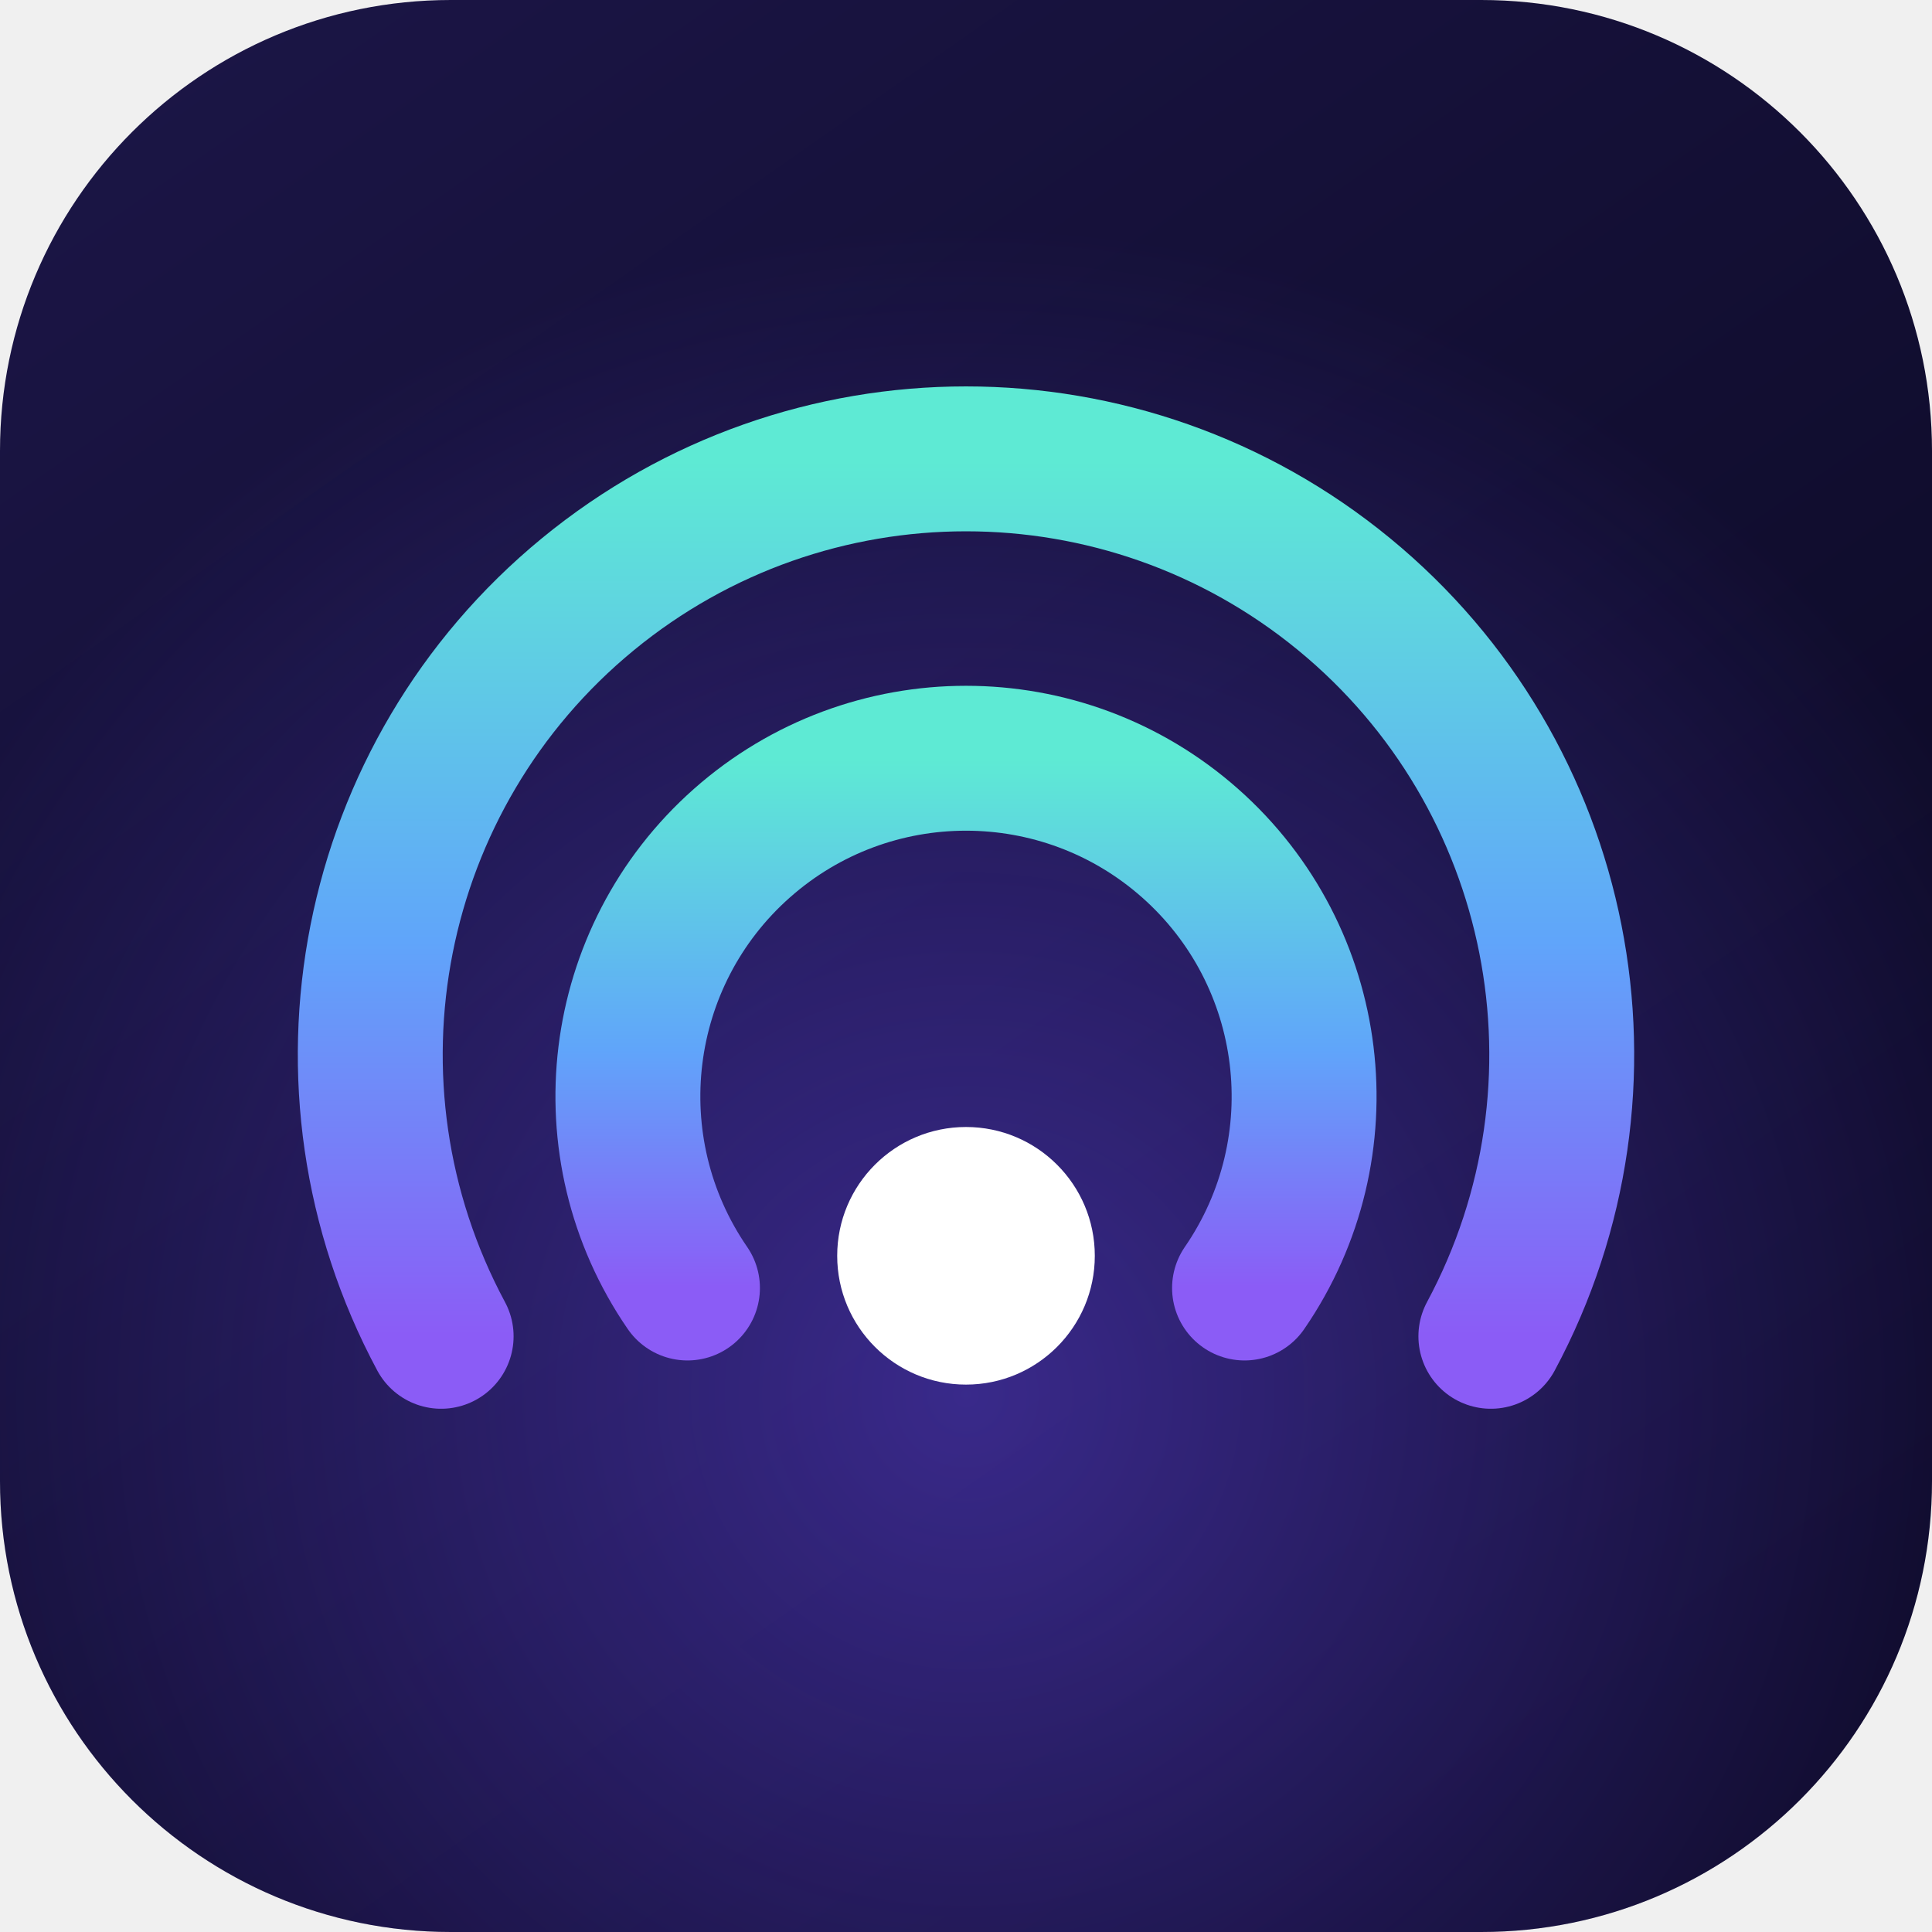
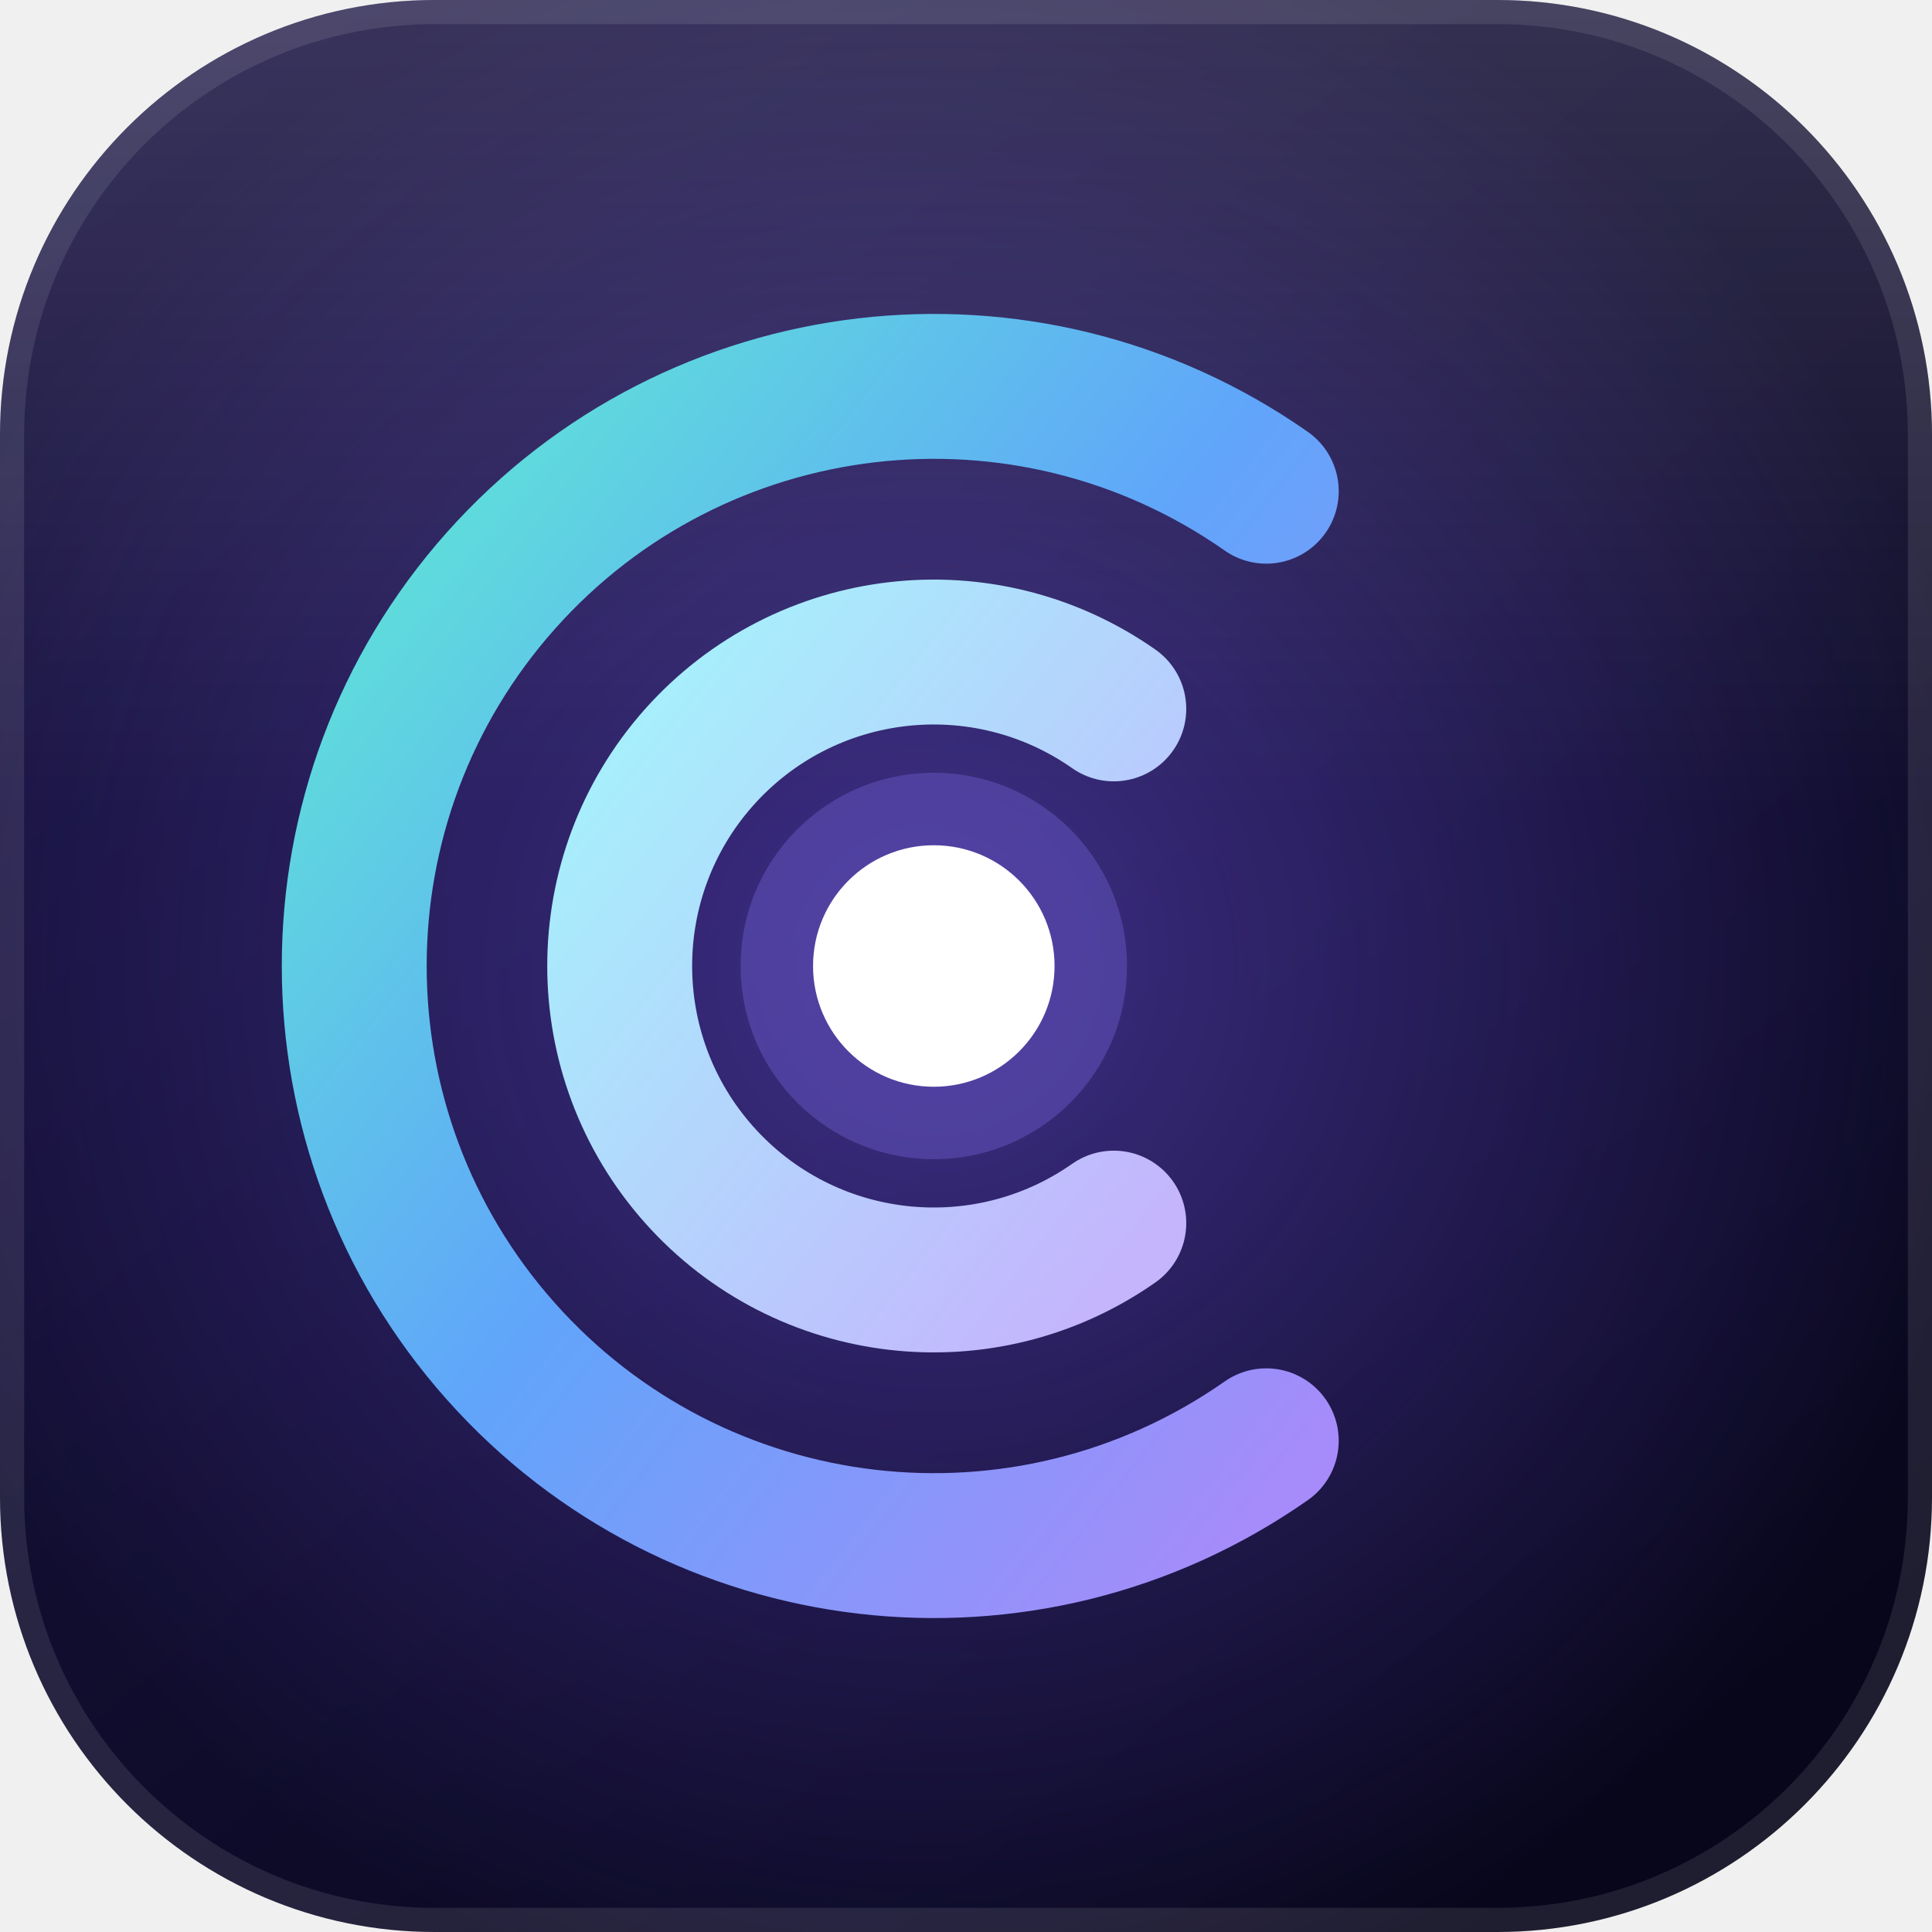
<svg xmlns="http://www.w3.org/2000/svg" viewBox="0 0 120 120" width="120" height="120">
  <defs>
-     <linearGradient id="b-bg" x1="0" y1="0" x2=".7" y2="1">
-       <stop offset="0" stop-color="#1c1648" />
-       <stop offset="1" stop-color="#0a0820" />
+     <linearGradient id="ccg-bg" x1="0" y1="0" x2=".8" y2="1">
+       <stop offset="0" stop-color="#1b1546" />
+       <stop offset="1" stop-color="#07061a" />
    </linearGradient>
-     <radialGradient id="b-glow" cx=".5" cy=".72" r=".6">
-       <stop offset="0" stop-color="#6d4dff" stop-opacity=".45" />
-       <stop offset="1" stop-color="#6d4dff" stop-opacity="0" />
+     <radialGradient id="ccg-glow" cx="0.483" cy="0.500" r=".55">
+       <stop offset="0" stop-color="#7c5cff" stop-opacity=".42" />
+       <stop offset="1" stop-color="#7c5cff" stop-opacity="0" />
    </radialGradient>
-     <linearGradient id="b-arc" x1="0" y1="0" x2="0" y2="1">
+     <linearGradient id="ccg-shine" x1="0" y1="0" x2="0" y2="1">
+       <stop offset="0" stop-color="#fff" stop-opacity=".14" />
+       <stop offset=".42" stop-color="#fff" stop-opacity="0" />
+     </linearGradient>
+     <linearGradient id="ccg-a2" x1="0" y1="0" x2="1" y2="1">
      <stop offset="0" stop-color="#5eead4" />
-       <stop offset=".55" stop-color="#60a5fa" />
-       <stop offset="1" stop-color="#8b5cf6" />
+       <stop offset=".5" stop-color="#60a5fa" />
+       <stop offset="1" stop-color="#a78bfa" />
+     </linearGradient>
+     <linearGradient id="ccg-a1" x1="0" y1="0" x2="1" y2="1">
+       <stop offset="0" stop-color="#a5f3fc" />
+       <stop offset="1" stop-color="#c4b5fd" />
    </linearGradient>
  </defs>
-   <rect width="120" height="120" rx="28" fill="url(#b-bg)" />
-   <rect width="120" height="120" rx="28" fill="url(#b-glow)" />
-   <path d="M27.4 83A37 37 0 1 1 92.6 83" fill="none" stroke="url(#b-arc)" stroke-width="9" stroke-linecap="round" />
-   <path d="M42.7 80A21 21 0 1 1 77.3 80" fill="none" stroke="url(#b-arc)" stroke-width="9" stroke-linecap="round" />
-   <circle cx="60" cy="78" r="8" fill="#fff" />
+   <rect width="120" height="120" rx="27" fill="url(#ccg-bg)" />
+   <rect width="120" height="120" rx="27" fill="url(#ccg-glow)" />
+   <rect width="120" height="120" rx="27" fill="url(#ccg-shine)" />
+   <rect x=".75" y=".75" width="118.5" height="118.5" rx="26.25" fill="none" stroke="#fff" stroke-opacity=".1" stroke-width="1.5" />
+   <g fill="none" stroke-linecap="round" stroke-width="9">
+     <path d="M78.65 89.49A36 36 0 1 1 78.65 30.51" stroke="url(#ccg-a2)" />
+     <path d="M69.18 75.97A19.5 19.5 0 1 1 69.18 44.03" stroke="url(#ccg-a1)" />
+   </g>
+   <circle cx="58" cy="60" r="12" fill="#8b7bff" fill-opacity=".28" />
+   <circle cx="58" cy="60" r="7.5" fill="#fff" />
</svg>
